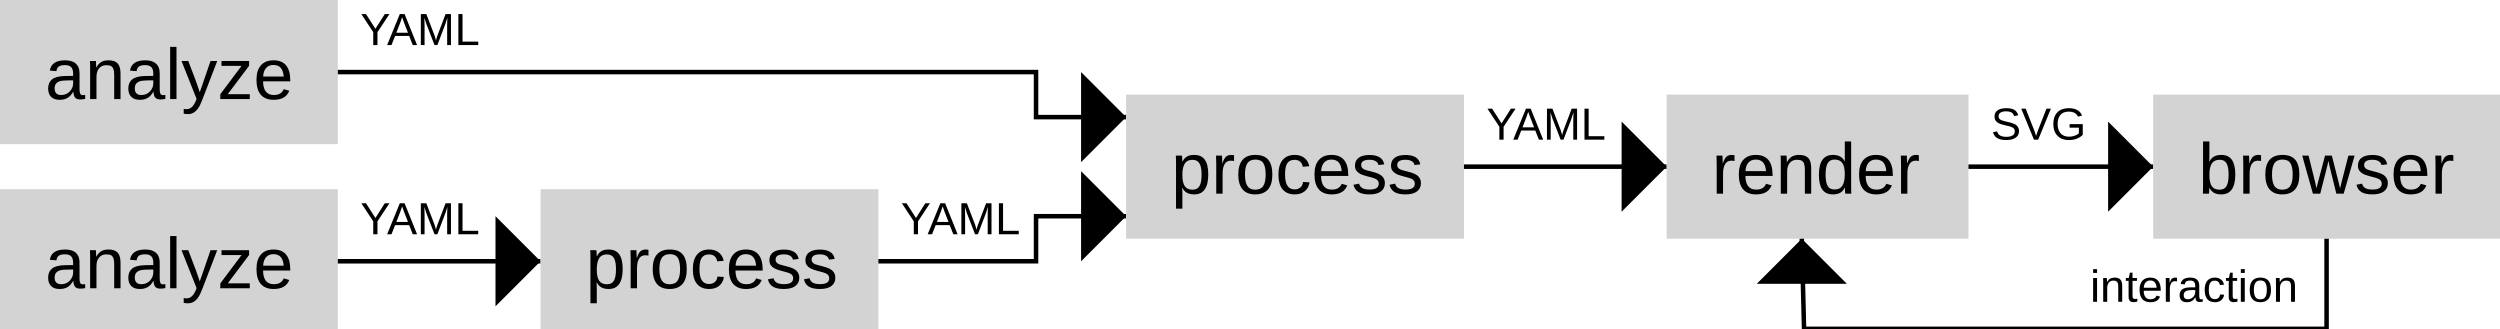
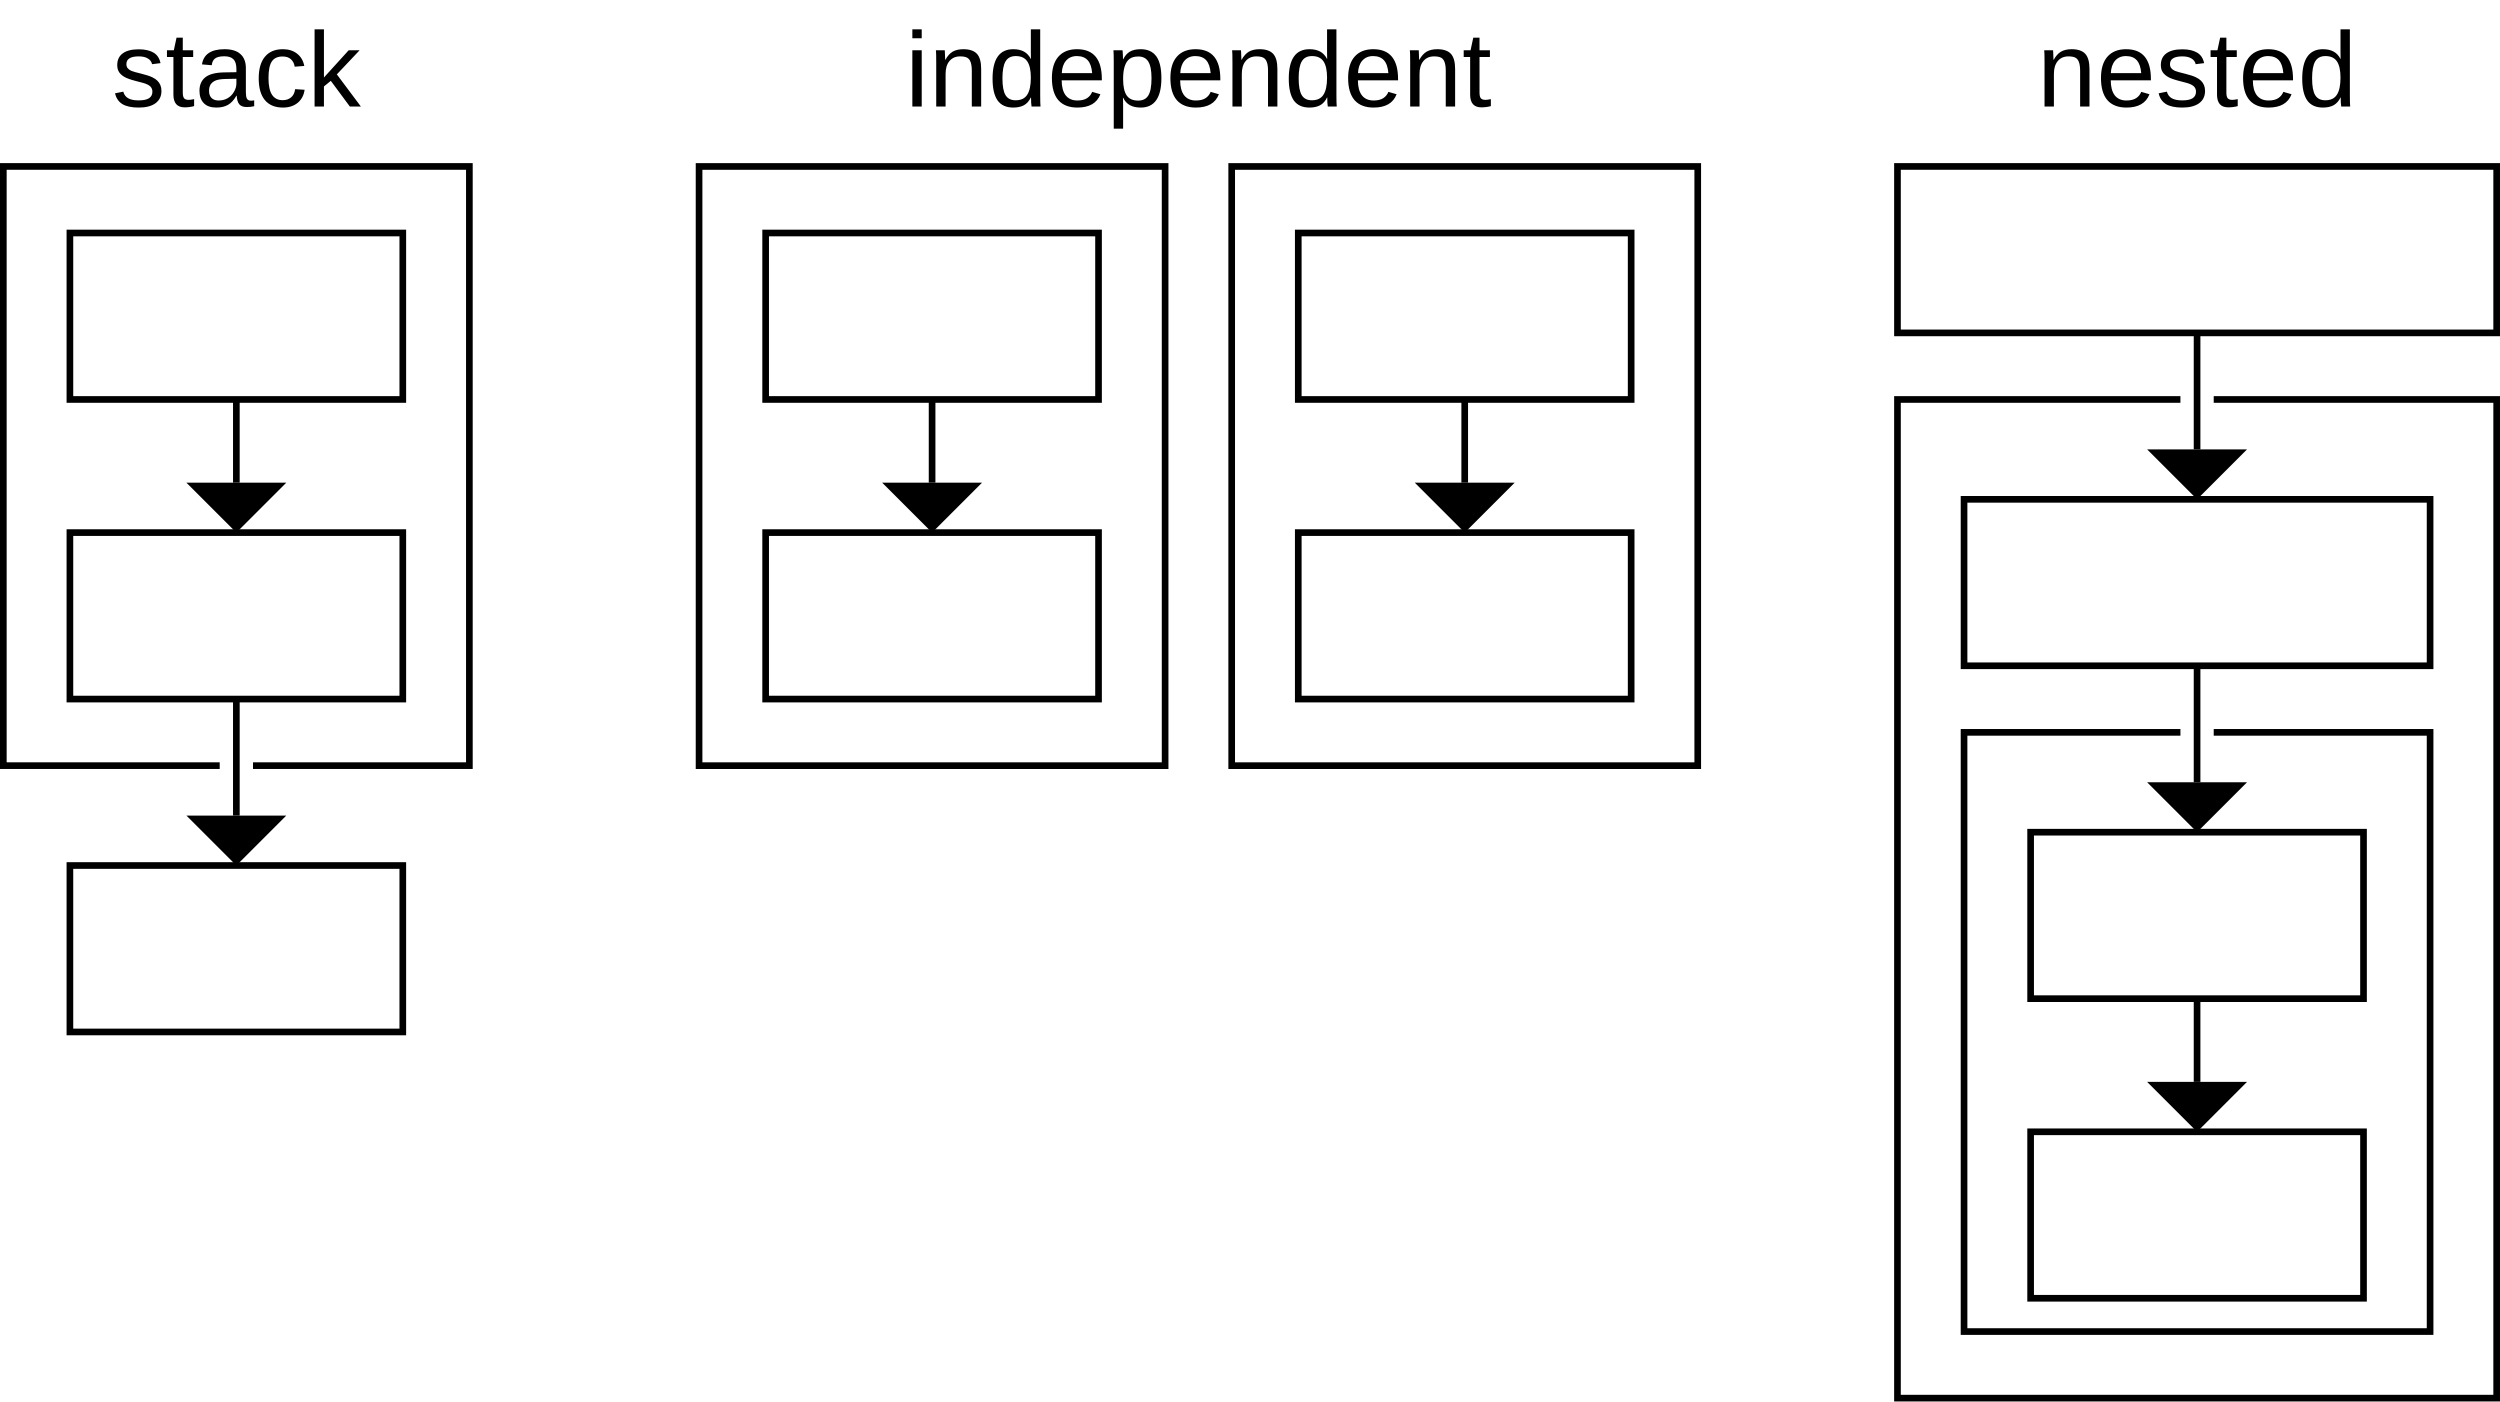
- <svg xmlns="http://www.w3.org/2000/svg" height="73" width="555">
+ <svg xmlns="http://www.w3.org/2000/svg" height="210.5" width="375.5">
  <defs>
-     <style type="text/css">polyline{fill:none;stroke:black}rect{fill:lightgray}text{font-family:arial}text.transition{font-size:10px}text.stage{font-size:16px}</style>
+     <style>
+ 		polyline,
+ 		rect {
+ 			fill: none;
+ 			stroke: black;
+ 		}
+ 
+ 		text {
+ 			font-family: arial, sans-serif;
+ 			font-size: 16px;
+ 			text-anchor: middle;
+ 		}
+ 
+ 		.key text {
+ 			text-anchor: start;
+ 		}
+ 	</style>
  </defs>
  <symbol id="arrow-head">
-     <polygon points="0,0 0,20 10,10" />
+     <polygon points="0,0 15,0 7.5,7.5" />
  </symbol>
-   <symbol id="analyze">
-     <rect width="75" height="32" />
-     <text class="stage" x="10" y="22">analyze</text>
+   <symbol id="down-arrow">
+     <polyline points="7.5,0 7.5,12.5" />
+     <use href="#arrow-head" y="12.5" />
  </symbol>
-   <symbol id="yaml-arrow">
-     <polyline points="0,16 45,16" />
-     <text class="transition" x="5" y="10">YAML</text>
-     <use href="#arrow-head" x="35" y="6" />
+   <symbol id="stack">
+     <g transform="translate(0.5,0.5)">
+       <rect height="25" width="50" />
+       <g transform="translate(0,25)">
+         <use href="#down-arrow" x="17.5" />
+         <rect height="25" width="50" y="20" />
+       </g>
+     </g>
  </symbol>
-   <symbol id="process">
-     <rect width="75" height="32" />
-     <text class="stage" x="10" y="22">process</text>
+   <symbol id="grouped-stack">
+     <g transform="translate(0.5,0.5)">
+       <rect height="90" width="70" />
+       <use href="#stack" transform="translate(9.5,9.5)" />
+     </g>
  </symbol>
-   <use href="#analyze" />
-   <polyline points="75,16 230,16 230,26 250,26" />
-   <text class="transition" x="80" y="10">YAML</text>
-   <use href="#arrow-head" x="240" y="16" />
-   <use href="#analyze" y="42" />
-   <use href="#yaml-arrow" x="75" y="42" />
-   <use href="#process" x="120" y="42" />
-   <polyline points="195,58 230,58 230,48, 250,48" />
-   <text class="transition" x="200" y="52">YAML</text>
-   <use href="#arrow-head" x="240" y="38" />
-   <use href="#process" x="250" y="21" />
-   <use href="#yaml-arrow" x="325" y="21" />
-   <rect x="370" y="21" width="67" height="32" />
-   <text class="stage" x="380" y="43">render</text>
-   <polyline points="437,37 478,37" />
-   <text class="transition" x="442" y="31">SVG</text>
-   <use href="#arrow-head" x="468" y="27" />
-   <rect x="478" y="21" width="77" height="32" />
-   <text class="stage" x="488" y="43">browser</text>
-   <polyline points="516.5,53 516.5,73 400.5,73 400,53" />
-   <text class="transition" x="464" y="67">interaction</text>
-   <polygon points="410,63 390,63 400,53" />
+   <g transform="translate(0.5,0)">
+     <text x="35" y="16">stack</text>
+     <g transform="translate(0,25)">
+       <polyline points="32.5,90 0,90 0,0 70,0 70,90 37.5,90" />
+       <g transform="translate(10,10)">
+         <use href="#stack" x="-0.5" y="-0.5" />
+         <g transform="translate(17.5,70)">
+           <polyline points="7.5,0 7.5,17.5" />
+           <use href="#arrow-head" y="17.5" />
+         </g>
+       </g>
+       <rect height="25" width="50" x="10" y="105" />
+     </g>
+   </g>
+   <g transform="translate(105,0)">
+     <text x="75" y="16">independent</text>
+     <g transform="translate(-0.5,-0.5)">
+       <use href="#grouped-stack" transform="translate(0,25)" />
+       <use href="#grouped-stack" transform="translate(80,25)" />
+     </g>
+   </g>
+   <g transform="translate(285,0)">
+     <text x="45" y="16">nested</text>
+     <g transform="translate(0,25)">
+       <rect height="25" width="90" />
+       <g transform="translate(37.5,25)">
+         <polyline points="7.5,0 7.5,17.5" />
+         <use href="#arrow-head" y="17.5" />
+       </g>
+       <g transform="translate(0,35)">
+         <polyline points="47.5,0 90,0 90,150 0,150 0,0 42.5,0" />
+         <rect height="25" width="70" x="10" y="15" />
+         <g transform="translate(37.5,40)">
+           <polyline points="7.5,0 7.5,17.5" />
+           <use href="#arrow-head" y="17.5" />
+         </g>
+         <g transform="translate(10,50)">
+           <polyline points="37.5,0 70,0 70,90 0,90 0,0 32.5,0" />
+           <use href="#stack" transform="translate(9.5,14.5)" />
+         </g>
+       </g>
+     </g>
+   </g>
</svg>
